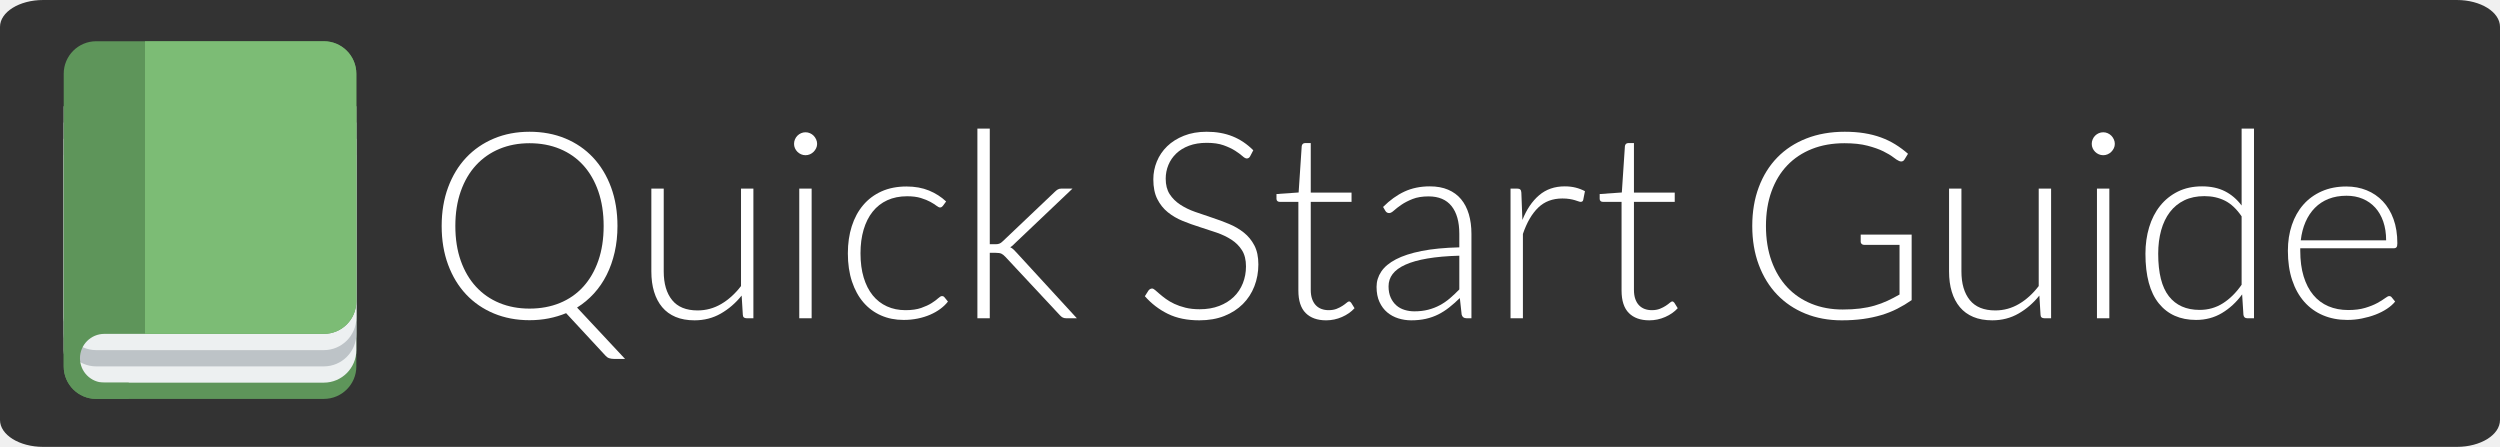
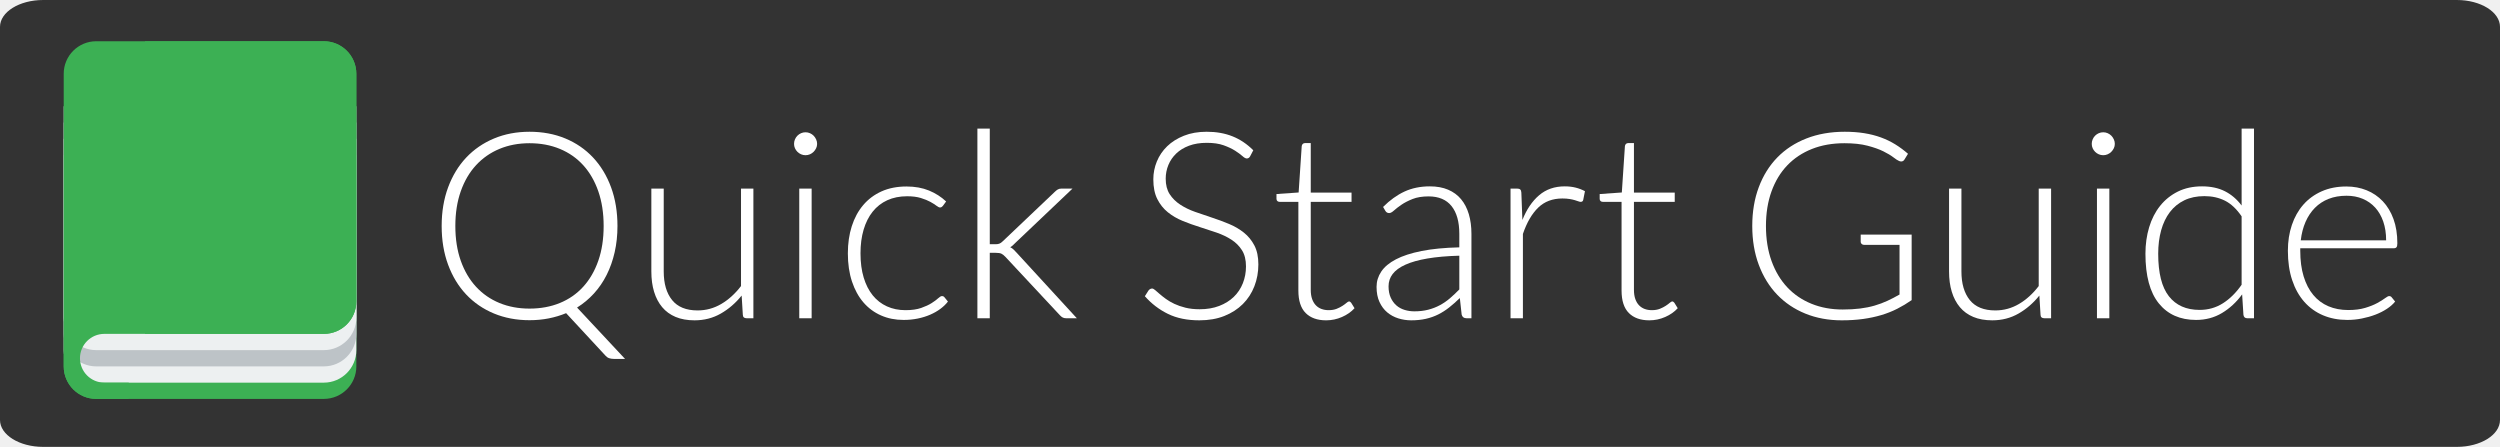
- <svg xmlns="http://www.w3.org/2000/svg" version="1.1" baseProfile="tiny" id="Layer_1" x="0px" y="0px" viewBox="0 0 690.603 123.445" xml:space="preserve">
-   <path fill="#333333" d="M690.603,116.021c0,4.1-5.341,7.424-11.927,7.424H11.928C5.339,123.445,0,120.121,0,116.021V7.424  C0,3.324,5.339,0,11.928,0h666.749c6.586,0,11.927,3.324,11.927,7.424V116.021z" />
-   <g>
-     <path fill="#5E955A" d="M17.6,42.829v8.982v4.491v13.473v4.491v22.454v4.491c0,4.964,4.022,8.982,8.982,8.982h62.874   c4.964,0,8.981-4.018,8.981-8.982v-4.491V74.265V56.302V42.829H17.6z" />
-     <path fill="#EDF0F1" d="M17.6,38.338v8.982v4.491v13.473v4.491v22.455v4.49c0,4.939,4.022,8.982,8.982,8.982h62.874   c4.964,0,8.981-4.042,8.981-8.982v-4.49V69.774V51.811V38.338H17.6z" />
-     <path fill="#BDC3C7" d="M17.6,33.847v8.982v4.491v13.473v4.491v22.455v4.491c0,4.938,4.022,8.981,8.982,8.981h62.874   c4.964,0,8.981-4.043,8.981-8.981v-4.491V65.283V47.32V33.847H17.6z" />
-     <path fill="#EDF0F1" d="M17.6,29.355v8.982v4.491v13.473v4.491v22.455v4.491c0,4.938,4.022,8.981,8.982,8.981h62.874   c4.964,0,8.981-4.043,8.981-8.981v-4.491V60.792V42.829V29.355H17.6z" />
-     <path fill="#5E955A" d="M26.582,11.392c-4.96,0-8.982,4.022-8.982,8.982v4.491v17.963v8.982v4.491v13.473v4.491v22.454v4.491   c0,4.964,4.022,8.982,8.982,8.982h8.981v-4.491h-6.735c-3.722,0-6.737-3.018-6.737-6.737c0-3.718,3.015-6.735,6.737-6.735h56.136   h4.491c4.964,0,8.981-4.017,8.981-8.981v-4.491V56.302V38.338V24.865v-4.491c0-4.96-4.017-8.982-8.981-8.982H71.491H26.582z" />
-     <path fill="#7CBC75" d="M40.054,11.392v80.837h4.491h40.418h4.491c4.964,0,8.981-4.017,8.981-8.981v-4.491V56.302V38.338V24.865   v-4.491c0-4.96-4.017-8.982-8.981-8.982H71.491H44.545H40.054z" />
+ <svg xmlns="http://www.w3.org/2000/svg" version="1.1" id="Layer_1" x="0px" y="0px" viewBox="0 0 690.603 123.445" xml:space="preserve" width="100%" height="100%">
+   <defs id="defs65">
+     <clipPath id="_clip1">
+       <rect id="icon-only" x="0" y="0" width="1024" height="1024" />
+     </clipPath>
+   </defs>
+   <path fill="#333333" d="M690.603,116.021c0,4.1-5.341,7.424-11.927,7.424H11.928C5.339,123.445,0,120.121,0,116.021V7.424  C0,3.324,5.339,0,11.928,0h666.749c6.586,0,11.927,3.324,11.927,7.424V116.021z" id="path3" />
+   <g id="g5">
+     <path fill="#5E955A" d="M17.6,42.829v8.982v4.491v13.473v4.491v22.454v4.491c0,4.964,4.022,8.982,8.982,8.982h62.874   c4.964,0,8.981-4.018,8.981-8.982v-4.491V74.265V56.302V42.829H17.6z" id="path7" style="fill:#3cb054;fill-opacity:1" />
+     <path fill="#EDF0F1" d="M17.6,38.338v8.982v4.491v13.473v4.491v22.455v4.49c0,4.939,4.022,8.982,8.982,8.982h62.874   c4.964,0,8.981-4.042,8.981-8.982v-4.49V69.774V51.811V38.338H17.6z" id="path9" />
+     <path fill="#BDC3C7" d="M17.6,33.847v8.982v4.491v13.473v4.491v22.455v4.491c0,4.938,4.022,8.981,8.982,8.981h62.874   c4.964,0,8.981-4.043,8.981-8.981v-4.491V65.283V47.32V33.847H17.6z" id="path11" />
+     <path fill="#EDF0F1" d="M17.6,29.355v8.982v4.491v13.473v4.491v22.455v4.491c0,4.938,4.022,8.981,8.982,8.981h62.874   c4.964,0,8.981-4.043,8.981-8.981v-4.491V60.792V42.829V29.355H17.6z" id="path13" />
+     <path fill="#5E955A" d="M26.582,11.392c-4.96,0-8.982,4.022-8.982,8.982v4.491v17.963v8.982v4.491v13.473v4.491v22.454v4.491   c0,4.964,4.022,8.982,8.982,8.982h8.981v-4.491h-6.735c-3.722,0-6.737-3.018-6.737-6.737c0-3.718,3.015-6.735,6.737-6.735h56.136   h4.491c4.964,0,8.981-4.017,8.981-8.981v-4.491V56.302V38.338V24.865v-4.491c0-4.96-4.017-8.982-8.981-8.982H71.491H26.582z" id="path15" style="fill:#3cb054;fill-opacity:1" />
+     <path fill="#7CBC75" d="M40.054,11.392v80.837h4.491h40.418h4.491c4.964,0,8.981-4.017,8.981-8.981v-4.491V56.302V38.338V24.865   v-4.491c0-4.96-4.017-8.982-8.981-8.982H71.491H44.545H40.054z" id="path17" style="fill:#3cb054;fill-opacity:1" />
  </g>
-   <g>
-     <path fill="#FFFFFF" d="M170.57,62.424c0,2.568-0.258,4.986-0.774,7.254s-1.254,4.356-2.214,6.264   c-0.96,1.908-2.13,3.618-3.51,5.13c-1.38,1.512-2.934,2.808-4.662,3.888l13.248,14.184h-3.096c-0.48,0-0.912-0.066-1.296-0.198   c-0.384-0.132-0.72-0.366-1.008-0.702l-10.872-11.736c-1.512,0.624-3.108,1.104-4.788,1.44c-1.68,0.335-3.456,0.504-5.328,0.504   c-3.576,0-6.852-0.618-9.828-1.854c-2.976-1.236-5.532-2.988-7.668-5.256s-3.798-5.004-4.986-8.208   c-1.188-3.204-1.782-6.774-1.782-10.71c0-3.912,0.594-7.47,1.782-10.674s2.85-5.94,4.986-8.208s4.692-4.026,7.668-5.274   c2.976-1.248,6.252-1.872,9.828-1.872c3.624,0,6.924,0.618,9.9,1.854c2.976,1.236,5.532,2.994,7.668,5.274   c2.136,2.281,3.792,5.022,4.968,8.226C169.981,54.954,170.57,58.513,170.57,62.424z M166.753,62.424   c0-3.552-0.492-6.744-1.476-9.576c-0.984-2.832-2.371-5.232-4.158-7.2c-1.788-1.967-3.942-3.474-6.462-4.518   c-2.52-1.044-5.316-1.566-8.388-1.566c-3.024,0-5.79,0.522-8.298,1.566c-2.508,1.044-4.668,2.551-6.48,4.518   c-1.813,1.968-3.216,4.369-4.212,7.2c-0.996,2.832-1.494,6.024-1.494,9.576c0,3.576,0.498,6.774,1.494,9.594   c0.996,2.82,2.399,5.214,4.212,7.182c1.812,1.968,3.972,3.468,6.48,4.5c2.508,1.032,5.274,1.548,8.298,1.548   c3.072,0,5.868-0.516,8.388-1.548c2.52-1.032,4.674-2.532,6.462-4.5c1.788-1.968,3.174-4.362,4.158-7.182   C166.261,69.198,166.753,66,166.753,62.424z" />
-     <path fill="#FFFFFF" d="M183.349,52.092v22.896c0,3.36,0.771,5.994,2.312,7.902c1.541,1.908,3.889,2.862,7.043,2.862   c2.335,0,4.515-0.594,6.538-1.782c2.022-1.188,3.841-2.838,5.455-4.95V52.092h3.42v35.82h-1.885c-0.664,0-1.007-0.312-1.031-0.936   l-0.326-5.328c-1.658,2.064-3.575,3.721-5.75,4.968c-2.175,1.248-4.597,1.872-7.264,1.872c-1.995,0-3.737-0.313-5.227-0.936   c-1.49-0.624-2.728-1.524-3.713-2.7c-0.985-1.176-1.73-2.592-2.235-4.248c-0.505-1.656-0.757-3.528-0.757-5.616V52.092H183.349z" />
-     <path fill="#FFFFFF" d="M225.72,39.744c0,0.432-0.09,0.834-0.27,1.206s-0.414,0.702-0.702,0.99   c-0.288,0.288-0.624,0.517-1.008,0.684c-0.384,0.168-0.792,0.252-1.224,0.252c-0.432,0-0.84-0.083-1.224-0.252   c-0.384-0.167-0.72-0.396-1.008-0.684c-0.288-0.288-0.516-0.618-0.684-0.99s-0.252-0.774-0.252-1.206s0.084-0.846,0.252-1.242   s0.396-0.738,0.684-1.026s0.624-0.516,1.008-0.684c0.383-0.167,0.792-0.252,1.224-0.252c0.432,0,0.84,0.084,1.224,0.252   c0.384,0.168,0.72,0.396,1.008,0.684c0.288,0.288,0.522,0.63,0.702,1.026S225.72,39.312,225.72,39.744z M224.208,52.092v35.82   h-3.42v-35.82H224.208z" />
-     <path fill="#FFFFFF" d="M260.458,56.88c-0.121,0.121-0.234,0.223-0.342,0.306c-0.108,0.084-0.258,0.126-0.45,0.126   c-0.24,0-0.57-0.162-0.99-0.486c-0.42-0.324-0.978-0.678-1.674-1.062c-0.696-0.384-1.566-0.738-2.61-1.062   c-1.044-0.324-2.311-0.486-3.798-0.486c-2.064,0-3.894,0.366-5.49,1.098c-1.597,0.732-2.94,1.782-4.032,3.15   c-1.092,1.368-1.926,3.024-2.502,4.968c-0.576,1.944-0.864,4.128-0.864,6.552c0,2.52,0.293,4.752,0.882,6.696   c0.588,1.944,1.422,3.582,2.502,4.914s2.388,2.346,3.924,3.042c1.536,0.696,3.24,1.044,5.112,1.044   c1.728,0,3.173-0.204,4.338-0.612c1.164-0.408,2.124-0.852,2.88-1.332c0.756-0.48,1.356-0.924,1.8-1.332   c0.444-0.408,0.797-0.612,1.062-0.612c0.312,0,0.552,0.121,0.72,0.36l0.936,1.152c-0.552,0.72-1.248,1.392-2.088,2.016   c-0.84,0.624-1.788,1.164-2.844,1.62c-1.056,0.457-2.202,0.81-3.438,1.062c-1.236,0.252-2.526,0.378-3.87,0.378   c-2.281,0-4.362-0.414-6.246-1.242c-1.884-0.828-3.504-2.028-4.86-3.6c-1.356-1.572-2.412-3.498-3.168-5.778   c-0.756-2.28-1.134-4.872-1.134-7.776c0-2.736,0.36-5.231,1.08-7.488c0.72-2.255,1.77-4.2,3.15-5.832   c1.38-1.632,3.072-2.898,5.076-3.798c2.003-0.9,4.302-1.35,6.894-1.35c2.328,0,4.397,0.373,6.21,1.116   c1.812,0.744,3.39,1.752,4.734,3.024L260.458,56.88z" />
-     <path fill="#FFFFFF" d="M273.417,35.532v31.932h1.656c0.336,0,0.653-0.047,0.954-0.144c0.3-0.096,0.63-0.324,0.99-0.684   l14.364-13.644c0.264-0.264,0.534-0.48,0.81-0.648c0.275-0.168,0.63-0.252,1.062-0.252h3.024l-15.804,15.012   c-0.24,0.24-0.468,0.462-0.684,0.666c-0.216,0.204-0.456,0.378-0.72,0.522c0.383,0.192,0.708,0.42,0.972,0.684   c0.264,0.265,0.54,0.552,0.828,0.864l16.596,18.072h-2.988c-0.336,0-0.636-0.066-0.9-0.198c-0.264-0.131-0.528-0.342-0.792-0.63   l-15.048-16.128c-0.409-0.432-0.78-0.726-1.116-0.882c-0.336-0.156-0.864-0.234-1.584-0.234h-1.62v18.072h-3.42v-52.38H273.417z" />
-     <path fill="#FFFFFF" d="M345.345,43.164c-0.216,0.408-0.528,0.612-0.936,0.612c-0.313,0-0.717-0.221-1.21-0.666   c-0.494-0.444-1.162-0.936-2.005-1.476s-1.896-1.038-3.16-1.494c-1.264-0.456-2.823-0.684-4.677-0.684s-3.485,0.265-4.894,0.792   c-1.409,0.528-2.589,1.248-3.54,2.16s-1.673,1.968-2.167,3.168c-0.494,1.2-0.74,2.46-0.74,3.78c0,1.728,0.366,3.156,1.099,4.284   c0.733,1.128,1.7,2.088,2.902,2.88c1.202,0.792,2.565,1.458,4.092,1.998c1.526,0.54,3.094,1.074,4.705,1.602   c1.61,0.528,3.178,1.11,4.704,1.746c1.526,0.636,2.89,1.434,4.092,2.394s2.169,2.142,2.902,3.546c0.733,1.404,1.1,3.15,1.1,5.238   c0,2.137-0.366,4.146-1.098,6.03c-0.732,1.884-1.794,3.522-3.186,4.914c-1.392,1.392-3.096,2.49-5.112,3.294   c-2.016,0.804-4.32,1.206-6.912,1.206c-3.36,0-6.252-0.594-8.676-1.782c-2.424-1.188-4.548-2.813-6.372-4.878l1.008-1.584   c0.288-0.36,0.624-0.54,1.008-0.54c0.216,0,0.493,0.144,0.829,0.432s0.745,0.642,1.226,1.062c0.48,0.42,1.058,0.876,1.73,1.368   c0.673,0.492,1.454,0.949,2.343,1.368c0.889,0.42,1.91,0.774,3.064,1.062s2.464,0.432,3.93,0.432c2.019,0,3.822-0.306,5.408-0.918   c1.586-0.612,2.926-1.446,4.02-2.502c1.094-1.056,1.929-2.31,2.505-3.762c0.577-1.452,0.865-3.006,0.865-4.662   c0-1.8-0.367-3.282-1.1-4.446c-0.733-1.164-1.701-2.136-2.902-2.916c-1.202-0.78-2.565-1.434-4.092-1.962   c-1.526-0.528-3.094-1.044-4.704-1.548c-1.61-0.504-3.179-1.067-4.705-1.692c-1.526-0.624-2.89-1.422-4.092-2.394   c-1.202-0.972-2.169-2.184-2.902-3.636s-1.099-3.27-1.099-5.454c0-1.704,0.324-3.348,0.973-4.932   c0.649-1.584,1.598-2.982,2.848-4.194s2.794-2.184,4.633-2.916c1.838-0.732,3.935-1.098,6.291-1.098c2.643,0,5.017,0.42,7.12,1.26   c2.103,0.84,4.019,2.124,5.748,3.852L345.345,43.164z" />
-     <path fill="#FFFFFF" d="M366.332,88.488c-2.424,0-4.309-0.672-5.652-2.016c-1.344-1.344-2.016-3.42-2.016-6.228v-24.48h-5.148   c-0.264,0-0.48-0.072-0.648-0.216c-0.168-0.144-0.252-0.348-0.252-0.612v-1.332l6.12-0.432l0.855-12.816   c0.023-0.216,0.111-0.408,0.266-0.576s0.363-0.252,0.624-0.252h1.603v13.68h11.268v2.556h-11.268v24.3   c0,0.984,0.126,1.831,0.378,2.538c0.253,0.708,0.6,1.291,1.044,1.746c0.444,0.456,0.967,0.792,1.566,1.008   c0.6,0.216,1.248,0.324,1.943,0.324c0.865,0,1.607-0.126,2.232-0.378c0.624-0.252,1.164-0.528,1.62-0.828   c0.456-0.3,0.828-0.576,1.116-0.828c0.287-0.252,0.516-0.378,0.684-0.378c0.191,0,0.384,0.121,0.576,0.36l0.936,1.512   c-0.912,1.008-2.069,1.818-3.474,2.43C369.302,88.182,367.843,88.488,366.332,88.488z" />
-     <path fill="#FFFFFF" d="M405.103,87.912c-0.72,0-1.164-0.336-1.332-1.008l-0.504-4.572c-0.984,0.96-1.962,1.824-2.934,2.592   c-0.973,0.768-1.986,1.416-3.043,1.944c-1.056,0.528-2.195,0.93-3.42,1.206c-1.224,0.275-2.568,0.414-4.031,0.414   c-1.225,0-2.412-0.18-3.564-0.54c-1.152-0.36-2.172-0.912-3.06-1.656c-0.888-0.744-1.603-1.697-2.142-2.862   c-0.541-1.164-0.811-2.562-0.811-4.194c0-1.512,0.432-2.916,1.296-4.212c0.864-1.296,2.214-2.424,4.05-3.384   c1.836-0.959,4.199-1.728,7.092-2.304c2.893-0.576,6.366-0.912,10.422-1.008v-3.744c0-3.312-0.714-5.862-2.142-7.65   c-1.429-1.788-3.546-2.682-6.354-2.682c-1.728,0-3.197,0.24-4.409,0.72c-1.212,0.48-2.238,1.008-3.078,1.584   c-0.841,0.576-1.524,1.104-2.052,1.584c-0.528,0.48-0.973,0.72-1.332,0.72c-0.48,0-0.841-0.216-1.08-0.648l-0.612-1.044   c1.872-1.872,3.84-3.288,5.904-4.248c2.063-0.959,4.403-1.44,7.021-1.44c1.919,0,3.6,0.306,5.039,0.918   c1.44,0.612,2.634,1.489,3.582,2.628c0.948,1.141,1.662,2.52,2.143,4.14c0.479,1.62,0.72,3.426,0.72,5.418v23.328H405.103z    M390.703,86.004c1.393,0,2.67-0.149,3.834-0.45c1.164-0.3,2.244-0.72,3.24-1.26s1.926-1.182,2.79-1.926   c0.864-0.744,1.716-1.548,2.556-2.412v-9.324c-3.408,0.096-6.342,0.354-8.801,0.774c-2.461,0.42-4.488,0.99-6.084,1.71   c-1.598,0.72-2.772,1.578-3.529,2.574c-0.756,0.997-1.133,2.13-1.133,3.402c0,1.2,0.197,2.238,0.594,3.114   c0.396,0.876,0.918,1.596,1.566,2.16c0.647,0.564,1.403,0.978,2.268,1.242C388.867,85.873,389.767,86.004,390.703,86.004z" />
-     <path fill="#FFFFFF" d="M417.271,87.912v-35.82h1.8c0.408,0,0.702,0.084,0.882,0.252s0.282,0.456,0.307,0.864l0.287,7.56   c1.152-2.904,2.688-5.178,4.608-6.822c1.92-1.644,4.284-2.466,7.093-2.466c1.08,0,2.075,0.114,2.987,0.342s1.776,0.558,2.593,0.99   l-0.469,2.376c-0.072,0.384-0.313,0.576-0.72,0.576c-0.144,0-0.349-0.048-0.612-0.144c-0.264-0.096-0.594-0.204-0.99-0.324   c-0.396-0.12-0.882-0.228-1.457-0.324c-0.576-0.096-1.236-0.144-1.98-0.144c-2.713,0-4.938,0.84-6.678,2.52   c-1.74,1.68-3.15,4.104-4.23,7.272v23.292H417.271z" />
-     <path fill="#FFFFFF" d="M455.61,88.488c-2.425,0-4.308-0.672-5.651-2.016c-1.345-1.344-2.017-3.42-2.017-6.228v-24.48h-5.147   c-0.265,0-0.48-0.072-0.648-0.216c-0.168-0.144-0.252-0.348-0.252-0.612v-1.332l6.12-0.432l0.854-12.816   c0.023-0.216,0.113-0.408,0.268-0.576c0.153-0.168,0.361-0.252,0.623-0.252h1.603v13.68h11.269v2.556h-11.269v24.3   c0,0.984,0.126,1.831,0.378,2.538c0.252,0.708,0.6,1.291,1.045,1.746c0.443,0.456,0.965,0.792,1.565,1.008   c0.6,0.216,1.247,0.324,1.944,0.324c0.863,0,1.607-0.126,2.231-0.378s1.164-0.528,1.62-0.828c0.455-0.3,0.828-0.576,1.116-0.828   s0.516-0.378,0.684-0.378c0.192,0,0.384,0.121,0.576,0.36l0.937,1.512c-0.913,1.008-2.07,1.818-3.475,2.43   C458.58,88.182,457.123,88.488,455.61,88.488z" />
-     <path fill="#FFFFFF" d="M509.033,85.5c1.752,0,3.348-0.09,4.788-0.27c1.44-0.18,2.778-0.45,4.015-0.81   c1.235-0.36,2.412-0.797,3.527-1.314c1.116-0.516,2.238-1.098,3.366-1.746V67.644h-9.792c-0.265,0-0.486-0.084-0.666-0.252   c-0.18-0.167-0.27-0.36-0.27-0.576V64.8h14.076v18.108c-1.273,0.888-2.593,1.68-3.961,2.376c-1.367,0.696-2.832,1.278-4.392,1.746   c-1.561,0.468-3.24,0.828-5.04,1.08c-1.801,0.252-3.768,0.378-5.904,0.378c-3.672,0-7.025-0.618-10.063-1.854   c-3.035-1.236-5.64-2.988-7.812-5.256c-2.173-2.268-3.858-5.009-5.058-8.226c-1.201-3.216-1.801-6.792-1.801-10.728   s0.6-7.506,1.801-10.71c1.199-3.204,2.903-5.94,5.111-8.208c2.209-2.268,4.891-4.02,8.047-5.256   c3.155-1.236,6.689-1.854,10.602-1.854c1.943,0,3.738,0.132,5.382,0.396c1.644,0.265,3.174,0.654,4.591,1.17   c1.415,0.517,2.735,1.152,3.959,1.908c1.225,0.756,2.4,1.626,3.528,2.61l-0.972,1.584c-0.217,0.36-0.517,0.54-0.9,0.54   c-0.216,0-0.42-0.048-0.611-0.144c-0.36-0.144-0.883-0.479-1.566-1.008c-0.684-0.528-1.608-1.08-2.771-1.656   c-1.165-0.576-2.623-1.092-4.375-1.548c-1.752-0.456-3.876-0.684-6.371-0.684c-3.313,0-6.301,0.528-8.965,1.584   c-2.664,1.057-4.938,2.568-6.822,4.536c-1.884,1.968-3.336,4.368-4.355,7.2c-1.021,2.832-1.529,6.012-1.529,9.54   c0,3.6,0.516,6.828,1.547,9.684c1.032,2.856,2.479,5.274,4.338,7.254c1.86,1.98,4.092,3.498,6.697,4.554   C503.015,84.973,505.888,85.5,509.033,85.5z" />
-     <path fill="#FFFFFF" d="M541.828,52.092v22.896c0,3.36,0.771,5.994,2.313,7.902s3.889,2.862,7.043,2.862   c2.336,0,4.516-0.594,6.538-1.782c2.023-1.188,3.841-2.838,5.455-4.95V52.092h3.42v35.82h-1.885c-0.664,0-1.008-0.312-1.031-0.936   l-0.326-5.328c-1.658,2.064-3.575,3.721-5.749,4.968c-2.176,1.248-4.598,1.872-7.265,1.872c-1.994,0-3.737-0.313-5.228-0.936   c-1.49-0.624-2.728-1.524-3.713-2.7c-0.985-1.176-1.73-2.592-2.234-4.248c-0.506-1.656-0.758-3.528-0.758-5.616V52.092H541.828z" />
-     <path fill="#FFFFFF" d="M584.2,39.744c0,0.432-0.091,0.834-0.271,1.206s-0.414,0.702-0.702,0.99   c-0.288,0.288-0.624,0.517-1.008,0.684c-0.384,0.168-0.792,0.252-1.224,0.252c-0.433,0-0.841-0.083-1.225-0.252   c-0.384-0.167-0.72-0.396-1.008-0.684c-0.288-0.288-0.517-0.618-0.684-0.99c-0.169-0.372-0.252-0.774-0.252-1.206   s0.083-0.846,0.252-1.242c0.167-0.396,0.396-0.738,0.684-1.026s0.624-0.516,1.008-0.684c0.384-0.167,0.792-0.252,1.225-0.252   c0.432,0,0.84,0.084,1.224,0.252c0.384,0.168,0.72,0.396,1.008,0.684s0.522,0.63,0.702,1.026S584.2,39.312,584.2,39.744z    M582.687,52.092v35.82h-3.42v-35.82H582.687z" />
-     <path fill="#FFFFFF" d="M620.761,87.912c-0.593,0-0.937-0.312-1.031-0.936l-0.361-5.652c-1.587,2.16-3.443,3.876-5.569,5.148   c-2.127,1.272-4.513,1.908-7.155,1.908c-4.397,0-7.828-1.523-10.292-4.572c-2.463-3.048-3.694-7.62-3.694-13.716   c0-2.616,0.342-5.058,1.027-7.326s1.694-4.236,3.028-5.904s2.968-2.982,4.903-3.942c1.934-0.959,4.163-1.44,6.687-1.44   c2.427,0,4.529,0.45,6.308,1.35c1.779,0.9,3.316,2.214,4.615,3.942v-21.24h3.42v52.38H620.761z M607.616,85.608   c2.38,0,4.531-0.612,6.454-1.836c1.923-1.224,3.642-2.928,5.156-5.112v-18.9c-1.395-2.04-2.927-3.48-4.598-4.32   c-1.671-0.84-3.563-1.26-5.679-1.26s-3.967,0.384-5.553,1.152c-1.587,0.769-2.915,1.854-3.984,3.258   c-1.069,1.404-1.874,3.084-2.416,5.04c-0.541,1.957-0.811,4.11-0.811,6.462c0,5.328,0.985,9.246,2.956,11.754   C601.114,84.354,603.938,85.608,607.616,85.608z" />
-     <path fill="#FFFFFF" d="M648.169,51.516c2.016,0,3.882,0.348,5.598,1.044c1.716,0.696,3.204,1.71,4.464,3.042   c1.261,1.332,2.244,2.97,2.952,4.914s1.063,4.176,1.063,6.696c0,0.528-0.078,0.888-0.234,1.08   c-0.155,0.192-0.401,0.288-0.736,0.288h-25.85v0.684c0,2.688,0.312,5.052,0.937,7.092c0.623,2.041,1.512,3.75,2.664,5.13   c1.151,1.38,2.543,2.418,4.176,3.114c1.632,0.696,3.456,1.044,5.472,1.044c1.8,0,3.36-0.198,4.68-0.594   c1.32-0.396,2.431-0.84,3.33-1.332c0.9-0.492,1.614-0.936,2.143-1.332c0.527-0.396,0.911-0.594,1.151-0.594   c0.312,0,0.552,0.121,0.721,0.36l0.936,1.152c-0.576,0.72-1.338,1.392-2.286,2.016s-2.004,1.158-3.168,1.602   c-1.164,0.445-2.412,0.798-3.744,1.062c-1.332,0.264-2.67,0.396-4.014,0.396c-2.448,0-4.68-0.426-6.696-1.278   c-2.016-0.852-3.746-2.094-5.189-3.726c-1.443-1.632-2.56-3.63-3.348-5.994c-0.789-2.364-1.183-5.07-1.183-8.118   c0-2.568,0.365-4.938,1.098-7.11c0.732-2.172,1.788-4.044,3.168-5.616c1.38-1.572,3.072-2.802,5.076-3.69   C643.351,51.96,645.625,51.516,648.169,51.516z M648.222,54.072c-1.846,0-3.499,0.288-4.961,0.864   c-1.462,0.576-2.726,1.404-3.792,2.484c-1.066,1.08-1.929,2.376-2.588,3.888s-1.097,3.204-1.312,5.076h23.579   c0-1.92-0.264-3.642-0.79-5.166c-0.528-1.524-1.271-2.814-2.229-3.87c-0.959-1.056-2.109-1.866-3.451-2.43   C651.336,54.354,649.851,54.072,648.222,54.072z" />
+   <g id="g19">
+     <path fill="#FFFFFF" d="M170.57,62.424c0,2.568-0.258,4.986-0.774,7.254s-1.254,4.356-2.214,6.264   c-0.96,1.908-2.13,3.618-3.51,5.13c-1.38,1.512-2.934,2.808-4.662,3.888l13.248,14.184h-3.096c-0.48,0-0.912-0.066-1.296-0.198   c-0.384-0.132-0.72-0.366-1.008-0.702l-10.872-11.736c-1.512,0.624-3.108,1.104-4.788,1.44c-1.68,0.335-3.456,0.504-5.328,0.504   c-3.576,0-6.852-0.618-9.828-1.854c-2.976-1.236-5.532-2.988-7.668-5.256s-3.798-5.004-4.986-8.208   c-1.188-3.204-1.782-6.774-1.782-10.71c0-3.912,0.594-7.47,1.782-10.674s2.85-5.94,4.986-8.208s4.692-4.026,7.668-5.274   c2.976-1.248,6.252-1.872,9.828-1.872c3.624,0,6.924,0.618,9.9,1.854c2.976,1.236,5.532,2.994,7.668,5.274   c2.136,2.281,3.792,5.022,4.968,8.226C169.981,54.954,170.57,58.513,170.57,62.424z M166.753,62.424   c0-3.552-0.492-6.744-1.476-9.576c-0.984-2.832-2.371-5.232-4.158-7.2c-1.788-1.967-3.942-3.474-6.462-4.518   c-2.52-1.044-5.316-1.566-8.388-1.566c-3.024,0-5.79,0.522-8.298,1.566c-2.508,1.044-4.668,2.551-6.48,4.518   c-1.813,1.968-3.216,4.369-4.212,7.2c-0.996,2.832-1.494,6.024-1.494,9.576c0,3.576,0.498,6.774,1.494,9.594   c0.996,2.82,2.399,5.214,4.212,7.182c1.812,1.968,3.972,3.468,6.48,4.5c2.508,1.032,5.274,1.548,8.298,1.548   c3.072,0,5.868-0.516,8.388-1.548c2.52-1.032,4.674-2.532,6.462-4.5c1.788-1.968,3.174-4.362,4.158-7.182   C166.261,69.198,166.753,66,166.753,62.424z" id="path21" />
+     <path fill="#FFFFFF" d="M183.349,52.092v22.896c0,3.36,0.771,5.994,2.312,7.902c1.541,1.908,3.889,2.862,7.043,2.862   c2.335,0,4.515-0.594,6.538-1.782c2.022-1.188,3.841-2.838,5.455-4.95V52.092h3.42v35.82h-1.885c-0.664,0-1.007-0.312-1.031-0.936   l-0.326-5.328c-1.658,2.064-3.575,3.721-5.75,4.968c-2.175,1.248-4.597,1.872-7.264,1.872c-1.995,0-3.737-0.313-5.227-0.936   c-1.49-0.624-2.728-1.524-3.713-2.7c-0.985-1.176-1.73-2.592-2.235-4.248c-0.505-1.656-0.757-3.528-0.757-5.616V52.092H183.349z" id="path23" />
+     <path fill="#FFFFFF" d="M225.72,39.744c0,0.432-0.09,0.834-0.27,1.206s-0.414,0.702-0.702,0.99   c-0.288,0.288-0.624,0.517-1.008,0.684c-0.384,0.168-0.792,0.252-1.224,0.252c-0.432,0-0.84-0.083-1.224-0.252   c-0.384-0.167-0.72-0.396-1.008-0.684c-0.288-0.288-0.516-0.618-0.684-0.99s-0.252-0.774-0.252-1.206s0.084-0.846,0.252-1.242   s0.396-0.738,0.684-1.026s0.624-0.516,1.008-0.684c0.383-0.167,0.792-0.252,1.224-0.252c0.432,0,0.84,0.084,1.224,0.252   c0.384,0.168,0.72,0.396,1.008,0.684c0.288,0.288,0.522,0.63,0.702,1.026S225.72,39.312,225.72,39.744z M224.208,52.092v35.82   h-3.42v-35.82H224.208z" id="path25" />
+     <path fill="#FFFFFF" d="M260.458,56.88c-0.121,0.121-0.234,0.223-0.342,0.306c-0.108,0.084-0.258,0.126-0.45,0.126   c-0.24,0-0.57-0.162-0.99-0.486c-0.42-0.324-0.978-0.678-1.674-1.062c-0.696-0.384-1.566-0.738-2.61-1.062   c-1.044-0.324-2.311-0.486-3.798-0.486c-2.064,0-3.894,0.366-5.49,1.098c-1.597,0.732-2.94,1.782-4.032,3.15   c-1.092,1.368-1.926,3.024-2.502,4.968c-0.576,1.944-0.864,4.128-0.864,6.552c0,2.52,0.293,4.752,0.882,6.696   c0.588,1.944,1.422,3.582,2.502,4.914s2.388,2.346,3.924,3.042c1.536,0.696,3.24,1.044,5.112,1.044   c1.728,0,3.173-0.204,4.338-0.612c1.164-0.408,2.124-0.852,2.88-1.332c0.756-0.48,1.356-0.924,1.8-1.332   c0.444-0.408,0.797-0.612,1.062-0.612c0.312,0,0.552,0.121,0.72,0.36l0.936,1.152c-0.552,0.72-1.248,1.392-2.088,2.016   c-0.84,0.624-1.788,1.164-2.844,1.62c-1.056,0.457-2.202,0.81-3.438,1.062c-1.236,0.252-2.526,0.378-3.87,0.378   c-2.281,0-4.362-0.414-6.246-1.242c-1.884-0.828-3.504-2.028-4.86-3.6c-1.356-1.572-2.412-3.498-3.168-5.778   c-0.756-2.28-1.134-4.872-1.134-7.776c0-2.736,0.36-5.231,1.08-7.488c0.72-2.255,1.77-4.2,3.15-5.832   c1.38-1.632,3.072-2.898,5.076-3.798c2.003-0.9,4.302-1.35,6.894-1.35c2.328,0,4.397,0.373,6.21,1.116   c1.812,0.744,3.39,1.752,4.734,3.024L260.458,56.88z" id="path27" />
+     <path fill="#FFFFFF" d="M273.417,35.532v31.932h1.656c0.336,0,0.653-0.047,0.954-0.144c0.3-0.096,0.63-0.324,0.99-0.684   l14.364-13.644c0.264-0.264,0.534-0.48,0.81-0.648c0.275-0.168,0.63-0.252,1.062-0.252h3.024l-15.804,15.012   c-0.24,0.24-0.468,0.462-0.684,0.666c-0.216,0.204-0.456,0.378-0.72,0.522c0.383,0.192,0.708,0.42,0.972,0.684   c0.264,0.265,0.54,0.552,0.828,0.864l16.596,18.072h-2.988c-0.336,0-0.636-0.066-0.9-0.198c-0.264-0.131-0.528-0.342-0.792-0.63   l-15.048-16.128c-0.409-0.432-0.78-0.726-1.116-0.882c-0.336-0.156-0.864-0.234-1.584-0.234h-1.62v18.072h-3.42v-52.38H273.417z" id="path29" />
+     <path fill="#FFFFFF" d="M345.345,43.164c-0.216,0.408-0.528,0.612-0.936,0.612c-0.313,0-0.717-0.221-1.21-0.666   c-0.494-0.444-1.162-0.936-2.005-1.476s-1.896-1.038-3.16-1.494c-1.264-0.456-2.823-0.684-4.677-0.684s-3.485,0.265-4.894,0.792   c-1.409,0.528-2.589,1.248-3.54,2.16s-1.673,1.968-2.167,3.168c-0.494,1.2-0.74,2.46-0.74,3.78c0,1.728,0.366,3.156,1.099,4.284   c0.733,1.128,1.7,2.088,2.902,2.88c1.202,0.792,2.565,1.458,4.092,1.998c1.526,0.54,3.094,1.074,4.705,1.602   c1.61,0.528,3.178,1.11,4.704,1.746c1.526,0.636,2.89,1.434,4.092,2.394s2.169,2.142,2.902,3.546c0.733,1.404,1.1,3.15,1.1,5.238   c0,2.137-0.366,4.146-1.098,6.03c-0.732,1.884-1.794,3.522-3.186,4.914c-1.392,1.392-3.096,2.49-5.112,3.294   c-2.016,0.804-4.32,1.206-6.912,1.206c-3.36,0-6.252-0.594-8.676-1.782c-2.424-1.188-4.548-2.813-6.372-4.878l1.008-1.584   c0.288-0.36,0.624-0.54,1.008-0.54c0.216,0,0.493,0.144,0.829,0.432s0.745,0.642,1.226,1.062c0.48,0.42,1.058,0.876,1.73,1.368   c0.673,0.492,1.454,0.949,2.343,1.368c0.889,0.42,1.91,0.774,3.064,1.062s2.464,0.432,3.93,0.432c2.019,0,3.822-0.306,5.408-0.918   c1.586-0.612,2.926-1.446,4.02-2.502c1.094-1.056,1.929-2.31,2.505-3.762c0.577-1.452,0.865-3.006,0.865-4.662   c0-1.8-0.367-3.282-1.1-4.446c-0.733-1.164-1.701-2.136-2.902-2.916c-1.202-0.78-2.565-1.434-4.092-1.962   c-1.526-0.528-3.094-1.044-4.704-1.548c-1.61-0.504-3.179-1.067-4.705-1.692c-1.526-0.624-2.89-1.422-4.092-2.394   c-1.202-0.972-2.169-2.184-2.902-3.636s-1.099-3.27-1.099-5.454c0-1.704,0.324-3.348,0.973-4.932   c0.649-1.584,1.598-2.982,2.848-4.194s2.794-2.184,4.633-2.916c1.838-0.732,3.935-1.098,6.291-1.098c2.643,0,5.017,0.42,7.12,1.26   c2.103,0.84,4.019,2.124,5.748,3.852L345.345,43.164z" id="path31" />
+     <path fill="#FFFFFF" d="M366.332,88.488c-2.424,0-4.309-0.672-5.652-2.016c-1.344-1.344-2.016-3.42-2.016-6.228v-24.48h-5.148   c-0.264,0-0.48-0.072-0.648-0.216c-0.168-0.144-0.252-0.348-0.252-0.612v-1.332l6.12-0.432l0.855-12.816   c0.023-0.216,0.111-0.408,0.266-0.576s0.363-0.252,0.624-0.252h1.603v13.68h11.268v2.556h-11.268v24.3   c0,0.984,0.126,1.831,0.378,2.538c0.253,0.708,0.6,1.291,1.044,1.746c0.444,0.456,0.967,0.792,1.566,1.008   c0.6,0.216,1.248,0.324,1.943,0.324c0.865,0,1.607-0.126,2.232-0.378c0.624-0.252,1.164-0.528,1.62-0.828   c0.456-0.3,0.828-0.576,1.116-0.828c0.287-0.252,0.516-0.378,0.684-0.378c0.191,0,0.384,0.121,0.576,0.36l0.936,1.512   c-0.912,1.008-2.069,1.818-3.474,2.43C369.302,88.182,367.843,88.488,366.332,88.488z" id="path33" />
+     <path fill="#FFFFFF" d="M405.103,87.912c-0.72,0-1.164-0.336-1.332-1.008l-0.504-4.572c-0.984,0.96-1.962,1.824-2.934,2.592   c-0.973,0.768-1.986,1.416-3.043,1.944c-1.056,0.528-2.195,0.93-3.42,1.206c-1.224,0.275-2.568,0.414-4.031,0.414   c-1.225,0-2.412-0.18-3.564-0.54c-1.152-0.36-2.172-0.912-3.06-1.656c-0.888-0.744-1.603-1.697-2.142-2.862   c-0.541-1.164-0.811-2.562-0.811-4.194c0-1.512,0.432-2.916,1.296-4.212c0.864-1.296,2.214-2.424,4.05-3.384   c1.836-0.959,4.199-1.728,7.092-2.304c2.893-0.576,6.366-0.912,10.422-1.008v-3.744c0-3.312-0.714-5.862-2.142-7.65   c-1.429-1.788-3.546-2.682-6.354-2.682c-1.728,0-3.197,0.24-4.409,0.72c-1.212,0.48-2.238,1.008-3.078,1.584   c-0.841,0.576-1.524,1.104-2.052,1.584c-0.528,0.48-0.973,0.72-1.332,0.72c-0.48,0-0.841-0.216-1.08-0.648l-0.612-1.044   c1.872-1.872,3.84-3.288,5.904-4.248c2.063-0.959,4.403-1.44,7.021-1.44c1.919,0,3.6,0.306,5.039,0.918   c1.44,0.612,2.634,1.489,3.582,2.628c0.948,1.141,1.662,2.52,2.143,4.14c0.479,1.62,0.72,3.426,0.72,5.418v23.328H405.103z    M390.703,86.004c1.393,0,2.67-0.149,3.834-0.45c1.164-0.3,2.244-0.72,3.24-1.26s1.926-1.182,2.79-1.926   c0.864-0.744,1.716-1.548,2.556-2.412v-9.324c-3.408,0.096-6.342,0.354-8.801,0.774c-2.461,0.42-4.488,0.99-6.084,1.71   c-1.598,0.72-2.772,1.578-3.529,2.574c-0.756,0.997-1.133,2.13-1.133,3.402c0,1.2,0.197,2.238,0.594,3.114   c0.396,0.876,0.918,1.596,1.566,2.16c0.647,0.564,1.403,0.978,2.268,1.242C388.867,85.873,389.767,86.004,390.703,86.004z" id="path35" />
+     <path fill="#FFFFFF" d="M417.271,87.912v-35.82h1.8c0.408,0,0.702,0.084,0.882,0.252s0.282,0.456,0.307,0.864l0.287,7.56   c1.152-2.904,2.688-5.178,4.608-6.822c1.92-1.644,4.284-2.466,7.093-2.466c1.08,0,2.075,0.114,2.987,0.342s1.776,0.558,2.593,0.99   l-0.469,2.376c-0.072,0.384-0.313,0.576-0.72,0.576c-0.144,0-0.349-0.048-0.612-0.144c-0.264-0.096-0.594-0.204-0.99-0.324   c-0.396-0.12-0.882-0.228-1.457-0.324c-0.576-0.096-1.236-0.144-1.98-0.144c-2.713,0-4.938,0.84-6.678,2.52   c-1.74,1.68-3.15,4.104-4.23,7.272v23.292H417.271z" id="path37" />
+     <path fill="#FFFFFF" d="M455.61,88.488c-2.425,0-4.308-0.672-5.651-2.016c-1.345-1.344-2.017-3.42-2.017-6.228v-24.48h-5.147   c-0.265,0-0.48-0.072-0.648-0.216c-0.168-0.144-0.252-0.348-0.252-0.612v-1.332l6.12-0.432l0.854-12.816   c0.023-0.216,0.113-0.408,0.268-0.576c0.153-0.168,0.361-0.252,0.623-0.252h1.603v13.68h11.269v2.556h-11.269v24.3   c0,0.984,0.126,1.831,0.378,2.538c0.252,0.708,0.6,1.291,1.045,1.746c0.443,0.456,0.965,0.792,1.565,1.008   c0.6,0.216,1.247,0.324,1.944,0.324c0.863,0,1.607-0.126,2.231-0.378s1.164-0.528,1.62-0.828c0.455-0.3,0.828-0.576,1.116-0.828   s0.516-0.378,0.684-0.378c0.192,0,0.384,0.121,0.576,0.36l0.937,1.512c-0.913,1.008-2.07,1.818-3.475,2.43   C458.58,88.182,457.123,88.488,455.61,88.488z" id="path39" />
+     <path fill="#FFFFFF" d="M509.033,85.5c1.752,0,3.348-0.09,4.788-0.27c1.44-0.18,2.778-0.45,4.015-0.81   c1.235-0.36,2.412-0.797,3.527-1.314c1.116-0.516,2.238-1.098,3.366-1.746V67.644h-9.792c-0.265,0-0.486-0.084-0.666-0.252   c-0.18-0.167-0.27-0.36-0.27-0.576V64.8h14.076v18.108c-1.273,0.888-2.593,1.68-3.961,2.376c-1.367,0.696-2.832,1.278-4.392,1.746   c-1.561,0.468-3.24,0.828-5.04,1.08c-1.801,0.252-3.768,0.378-5.904,0.378c-3.672,0-7.025-0.618-10.063-1.854   c-3.035-1.236-5.64-2.988-7.812-5.256c-2.173-2.268-3.858-5.009-5.058-8.226c-1.201-3.216-1.801-6.792-1.801-10.728   s0.6-7.506,1.801-10.71c1.199-3.204,2.903-5.94,5.111-8.208c2.209-2.268,4.891-4.02,8.047-5.256   c3.155-1.236,6.689-1.854,10.602-1.854c1.943,0,3.738,0.132,5.382,0.396c1.644,0.265,3.174,0.654,4.591,1.17   c1.415,0.517,2.735,1.152,3.959,1.908c1.225,0.756,2.4,1.626,3.528,2.61l-0.972,1.584c-0.217,0.36-0.517,0.54-0.9,0.54   c-0.216,0-0.42-0.048-0.611-0.144c-0.36-0.144-0.883-0.479-1.566-1.008c-0.684-0.528-1.608-1.08-2.771-1.656   c-1.165-0.576-2.623-1.092-4.375-1.548c-1.752-0.456-3.876-0.684-6.371-0.684c-3.313,0-6.301,0.528-8.965,1.584   c-2.664,1.057-4.938,2.568-6.822,4.536c-1.884,1.968-3.336,4.368-4.355,7.2c-1.021,2.832-1.529,6.012-1.529,9.54   c0,3.6,0.516,6.828,1.547,9.684c1.032,2.856,2.479,5.274,4.338,7.254c1.86,1.98,4.092,3.498,6.697,4.554   C503.015,84.973,505.888,85.5,509.033,85.5z" id="path41" />
+     <path fill="#FFFFFF" d="M541.828,52.092v22.896c0,3.36,0.771,5.994,2.313,7.902s3.889,2.862,7.043,2.862   c2.336,0,4.516-0.594,6.538-1.782c2.023-1.188,3.841-2.838,5.455-4.95V52.092h3.42v35.82h-1.885c-0.664,0-1.008-0.312-1.031-0.936   l-0.326-5.328c-1.658,2.064-3.575,3.721-5.749,4.968c-2.176,1.248-4.598,1.872-7.265,1.872c-1.994,0-3.737-0.313-5.228-0.936   c-1.49-0.624-2.728-1.524-3.713-2.7c-0.985-1.176-1.73-2.592-2.234-4.248c-0.506-1.656-0.758-3.528-0.758-5.616V52.092H541.828z" id="path43" />
+     <path fill="#FFFFFF" d="M584.2,39.744c0,0.432-0.091,0.834-0.271,1.206s-0.414,0.702-0.702,0.99   c-0.288,0.288-0.624,0.517-1.008,0.684c-0.384,0.168-0.792,0.252-1.224,0.252c-0.433,0-0.841-0.083-1.225-0.252   c-0.384-0.167-0.72-0.396-1.008-0.684c-0.288-0.288-0.517-0.618-0.684-0.99c-0.169-0.372-0.252-0.774-0.252-1.206   s0.083-0.846,0.252-1.242c0.167-0.396,0.396-0.738,0.684-1.026s0.624-0.516,1.008-0.684c0.384-0.167,0.792-0.252,1.225-0.252   c0.432,0,0.84,0.084,1.224,0.252c0.384,0.168,0.72,0.396,1.008,0.684s0.522,0.63,0.702,1.026S584.2,39.312,584.2,39.744z    M582.687,52.092v35.82h-3.42v-35.82H582.687z" id="path45" />
+     <path fill="#FFFFFF" d="M620.761,87.912c-0.593,0-0.937-0.312-1.031-0.936l-0.361-5.652c-1.587,2.16-3.443,3.876-5.569,5.148   c-2.127,1.272-4.513,1.908-7.155,1.908c-4.397,0-7.828-1.523-10.292-4.572c-2.463-3.048-3.694-7.62-3.694-13.716   c0-2.616,0.342-5.058,1.027-7.326s1.694-4.236,3.028-5.904s2.968-2.982,4.903-3.942c1.934-0.959,4.163-1.44,6.687-1.44   c2.427,0,4.529,0.45,6.308,1.35c1.779,0.9,3.316,2.214,4.615,3.942v-21.24h3.42v52.38H620.761z M607.616,85.608   c2.38,0,4.531-0.612,6.454-1.836c1.923-1.224,3.642-2.928,5.156-5.112v-18.9c-1.395-2.04-2.927-3.48-4.598-4.32   c-1.671-0.84-3.563-1.26-5.679-1.26s-3.967,0.384-5.553,1.152c-1.587,0.769-2.915,1.854-3.984,3.258   c-1.069,1.404-1.874,3.084-2.416,5.04c-0.541,1.957-0.811,4.11-0.811,6.462c0,5.328,0.985,9.246,2.956,11.754   C601.114,84.354,603.938,85.608,607.616,85.608z" id="path47" />
+     <path fill="#FFFFFF" d="M648.169,51.516c2.016,0,3.882,0.348,5.598,1.044c1.716,0.696,3.204,1.71,4.464,3.042   c1.261,1.332,2.244,2.97,2.952,4.914s1.063,4.176,1.063,6.696c0,0.528-0.078,0.888-0.234,1.08   c-0.155,0.192-0.401,0.288-0.736,0.288h-25.85v0.684c0,2.688,0.312,5.052,0.937,7.092c0.623,2.041,1.512,3.75,2.664,5.13   c1.151,1.38,2.543,2.418,4.176,3.114c1.632,0.696,3.456,1.044,5.472,1.044c1.8,0,3.36-0.198,4.68-0.594   c1.32-0.396,2.431-0.84,3.33-1.332c0.9-0.492,1.614-0.936,2.143-1.332c0.527-0.396,0.911-0.594,1.151-0.594   c0.312,0,0.552,0.121,0.721,0.36l0.936,1.152c-0.576,0.72-1.338,1.392-2.286,2.016s-2.004,1.158-3.168,1.602   c-1.164,0.445-2.412,0.798-3.744,1.062c-1.332,0.264-2.67,0.396-4.014,0.396c-2.448,0-4.68-0.426-6.696-1.278   c-2.016-0.852-3.746-2.094-5.189-3.726c-1.443-1.632-2.56-3.63-3.348-5.994c-0.789-2.364-1.183-5.07-1.183-8.118   c0-2.568,0.365-4.938,1.098-7.11c0.732-2.172,1.788-4.044,3.168-5.616c1.38-1.572,3.072-2.802,5.076-3.69   C643.351,51.96,645.625,51.516,648.169,51.516z M648.222,54.072c-1.846,0-3.499,0.288-4.961,0.864   c-1.462,0.576-2.726,1.404-3.792,2.484c-1.066,1.08-1.929,2.376-2.588,3.888s-1.097,3.204-1.312,5.076h23.579   c0-1.92-0.264-3.642-0.79-5.166c-0.528-1.524-1.271-2.814-2.229-3.87c-0.959-1.056-2.109-1.866-3.451-2.43   C651.336,54.354,649.851,54.072,648.222,54.072z" id="path49" />
  </g>
-   <g>
- </g>
-   <g>
- </g>
-   <g>
- </g>
-   <g>
- </g>
-   <g>
- </g>
-   <g>
- </g>
+   <g id="g51" />
+   <g id="g53" />
+   <g id="g55" />
+   <g id="g57" />
+   <g id="g59" />
+   <g id="g61" />
</svg>
